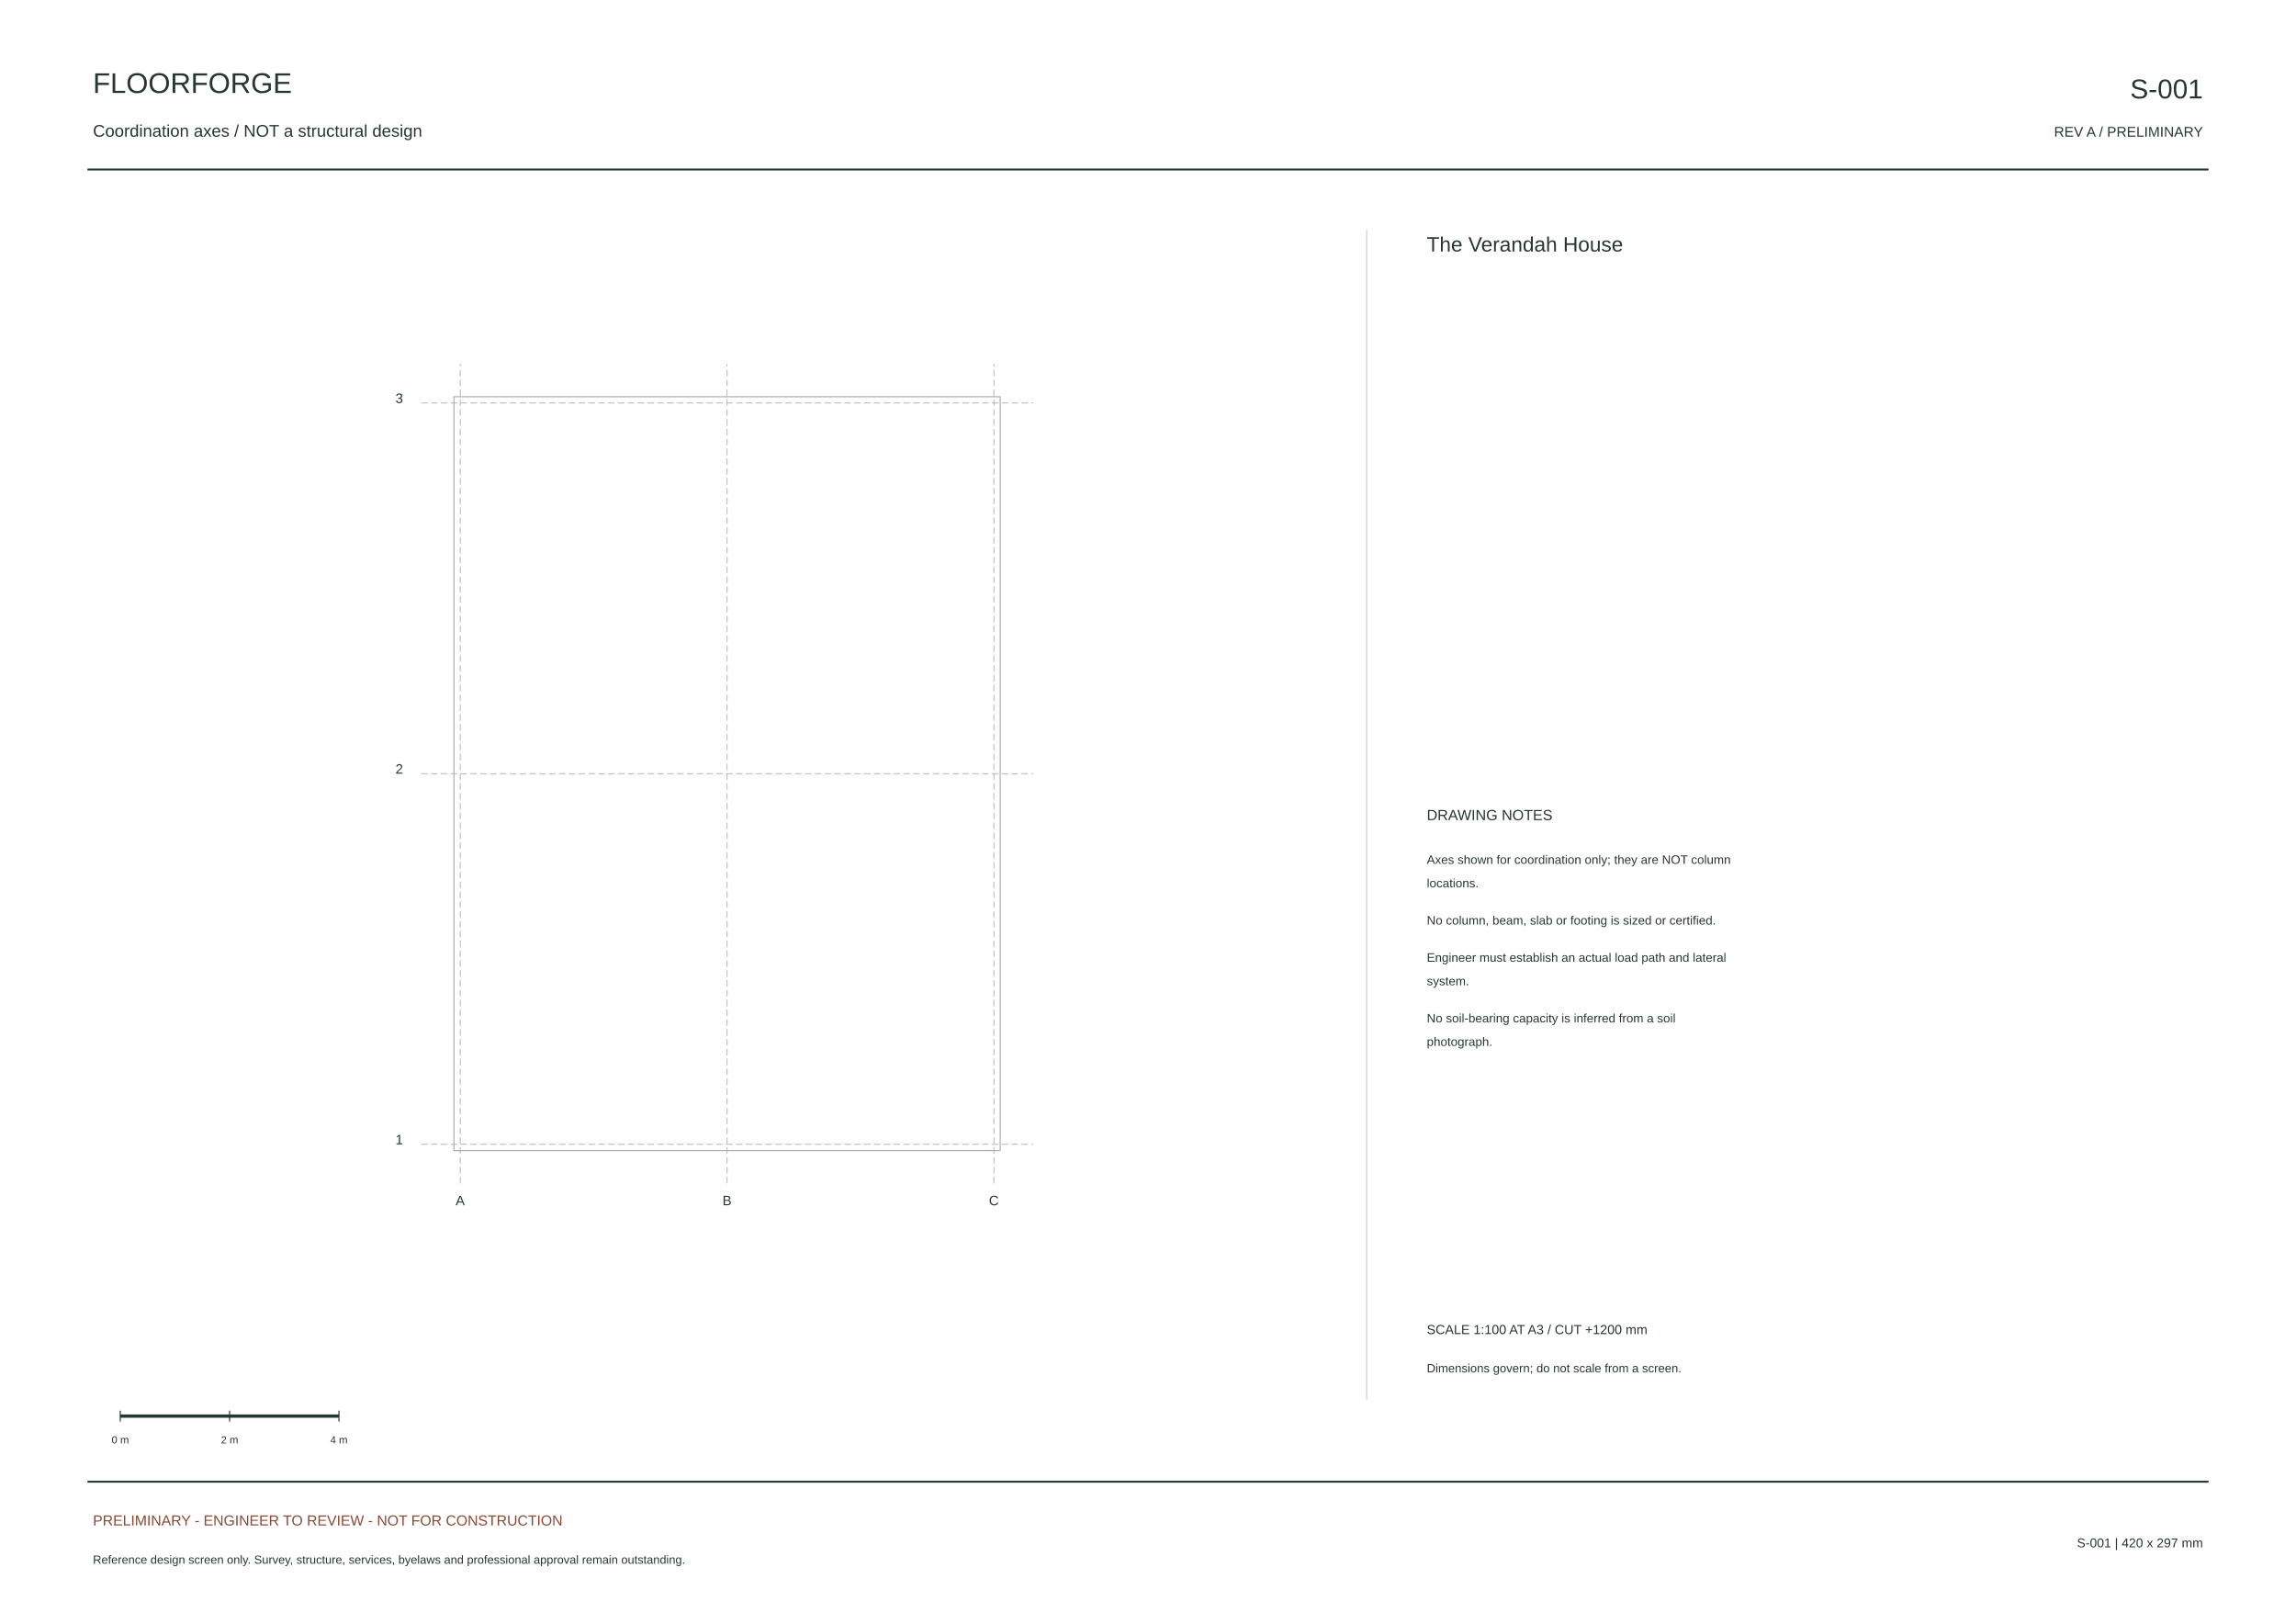
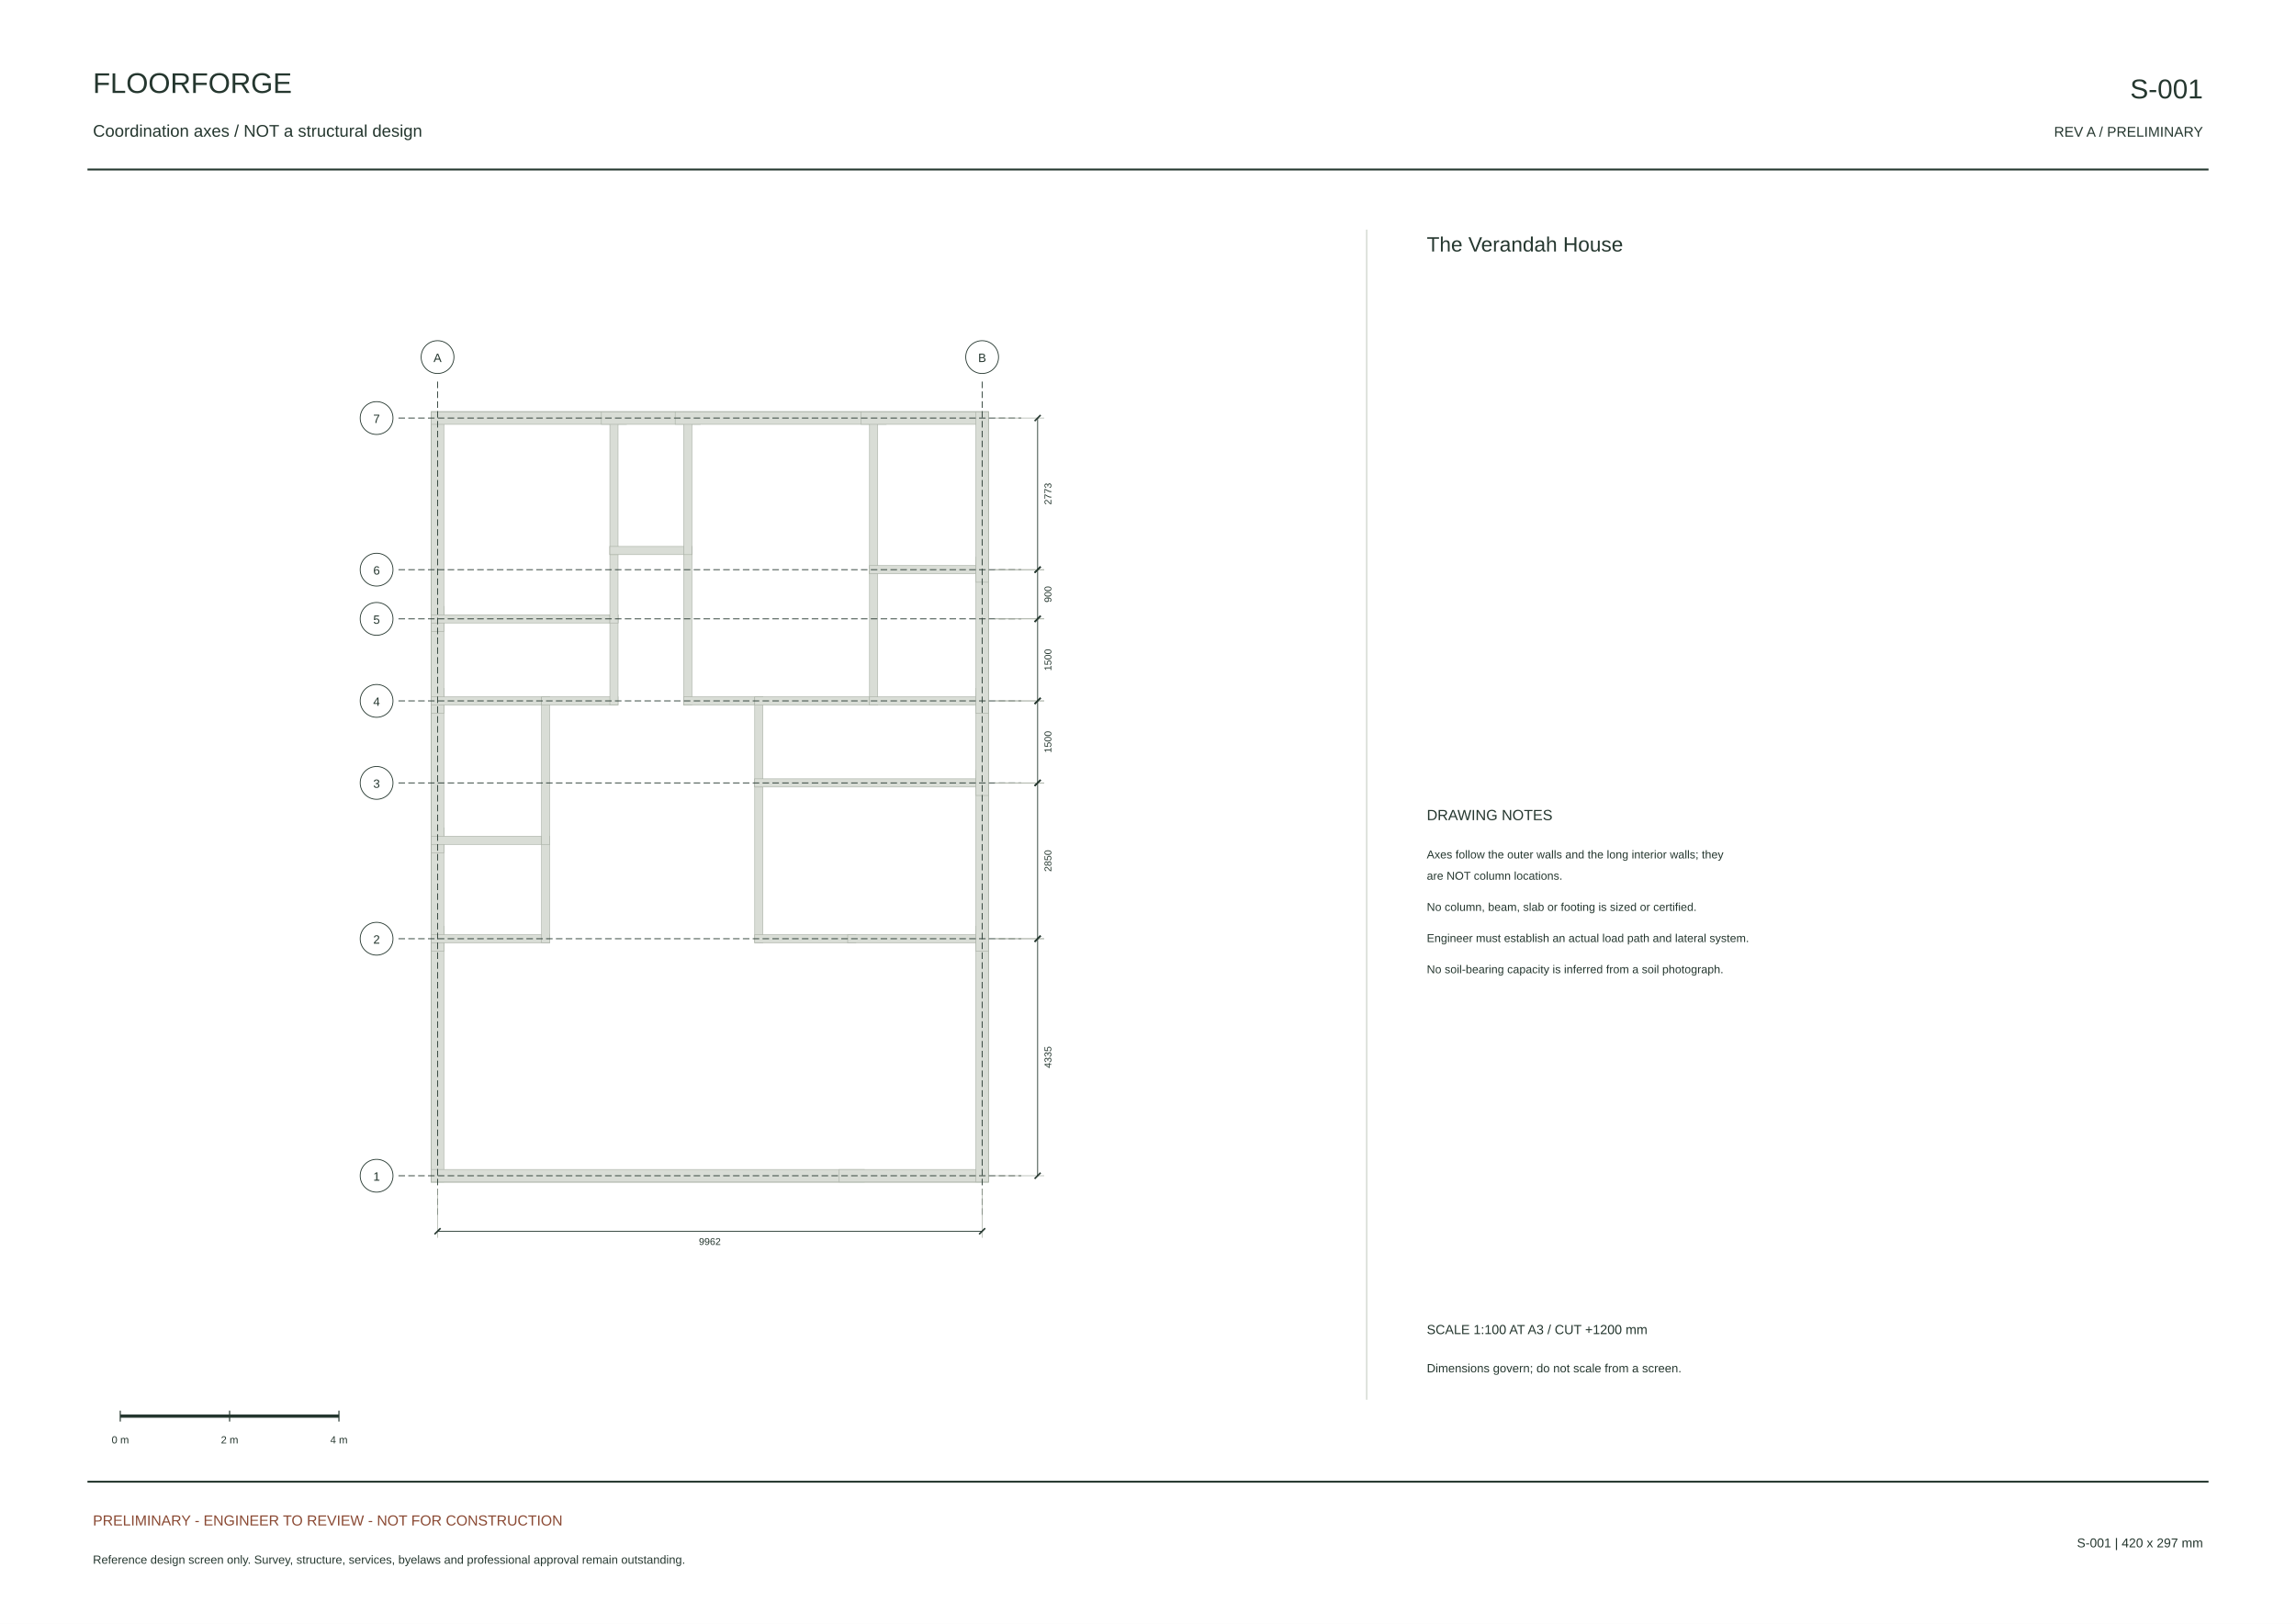
<svg xmlns="http://www.w3.org/2000/svg" width="420mm" height="297mm" viewBox="0 0 420 297">
  <rect width="420" height="297" fill="white" />
  <g font-family="Arial,Helvetica,sans-serif">
    <path d="M 16 31 H 404 M 16 271 H 404" stroke="#25372f" stroke-width=".35" />
    <text x="17" y="17" fill="#25372f" font-size="5.2" text-anchor="start">FLOORFORGE</text>
    <text x="17" y="25" fill="#25372f" font-size="3.1" text-anchor="start">Coordination axes / NOT a structural design</text>
    <text x="403" y="18" fill="#25372f" font-size="5" text-anchor="end">S-001</text>
    <text x="403" y="25" fill="#25372f" font-size="2.6" text-anchor="end">REV A / PRELIMINARY</text>
-     <polygon points="182.96,210.44 182.96,72.56 83.04,72.56 83.04,210.44" fill="none" stroke="#a8afa4" stroke-width="0.2" />
-     <path d="M 84.19 216.44 L 84.19 66.56" fill="none" stroke="#a8afa4" stroke-width="0.15" stroke-dasharray="1.2 .6" />
-     <text x="84.19" y="220.44" fill="#25372f" font-size="2.5" text-anchor="middle">A</text>
-     <path d="M 133 216.44 L 133 66.56" fill="none" stroke="#a8afa4" stroke-width="0.15" stroke-dasharray="1.2 .6" />
-     <text x="133" y="220.44" fill="#25372f" font-size="2.5" text-anchor="middle">B</text>
-     <path d="M 181.81 216.44 L 181.81 66.56" fill="none" stroke="#a8afa4" stroke-width="0.15" stroke-dasharray="1.2 .6" />
-     <text x="181.81" y="220.44" fill="#25372f" font-size="2.5" text-anchor="middle">C</text>
-     <path d="M 77.04 209.29 L 188.96 209.29" fill="none" stroke="#a8afa4" stroke-width="0.15" stroke-dasharray="1.2 .6" />
-     <text x="73.04" y="209.29" fill="#25372f" font-size="2.5" text-anchor="middle">1</text>
-     <path d="M 77.04 141.5 L 188.96 141.5" fill="none" stroke="#a8afa4" stroke-width="0.15" stroke-dasharray="1.2 .6" />
-     <text x="73.04" y="141.5" fill="#25372f" font-size="2.5" text-anchor="middle">2</text>
-     <path d="M 77.04 73.71 L 188.96 73.71" fill="none" stroke="#a8afa4" stroke-width="0.15" stroke-dasharray="1.2 .6" />
-     <text x="73.04" y="73.71" fill="#25372f" font-size="2.5" text-anchor="middle">3</text>
+     <polygon points="180.81,216.19 180.81,75.31 78.89,75.31 78.89,216.19" fill="none" stroke="#a8afa4" stroke-width="0.2" />
+     <polygon points="81.19,169.39 81.19,216.19 78.89,216.19 78.89,169.39" fill="#d9ddd6" stroke="#a8afa4" stroke-width="0.1" />
+     <polygon points="158.11,213.89 158.11,216.19 78.89,216.19 78.89,213.89 155.81,213.89" fill="#d9ddd6" stroke="#a8afa4" stroke-width="0.1" />
+     <polygon points="81.19,151.39 81.19,171.69 81.19,173.99 78.89,173.99 78.89,151.39" fill="#d9ddd6" stroke="#a8afa4" stroke-width="0.1" />
+     <polygon points="100.56,170.94 100.56,172.44 78.89,172.44 78.89,170.94 99.81,170.94" fill="#d9ddd6" stroke="#a8afa4" stroke-width="0.1" />
+     <polygon points="81.19,125.89 81.19,153.69 81.19,155.99 78.89,155.99 78.89,125.89" fill="#d9ddd6" stroke="#a8afa4" stroke-width="0.1" />
+     <polygon points="100.56,152.94 100.56,154.44 78.89,154.44 78.89,152.94 99.81,152.94" fill="#d9ddd6" stroke="#a8afa4" stroke-width="0.1" />
+     <polygon points="81.19,110.89 81.19,128.19 81.19,130.49 78.89,130.49 78.89,110.89" fill="#d9ddd6" stroke="#a8afa4" stroke-width="0.1" />
+     <polygon points="100.56,127.44 100.56,128.94 78.89,128.94 78.89,127.44 99.81,127.44" fill="#d9ddd6" stroke="#a8afa4" stroke-width="0.1" />
+     <polygon points="81.19,113.19 81.19,115.49 78.89,115.49 78.89,75.31 81.19,75.31" fill="#d9ddd6" stroke="#a8afa4" stroke-width="0.1" />
+     <polygon points="113.06,112.44 113.06,113.94 78.89,113.94 78.89,112.44 112.31,112.44" fill="#d9ddd6" stroke="#a8afa4" stroke-width="0.1" />
+     <polygon points="114.61,77.61 78.89,77.61 78.89,75.31 114.61,75.31" fill="#d9ddd6" stroke="#a8afa4" stroke-width="0.1" />
+     <polygon points="99.06,152.94 100.56,152.94 100.56,171.69 100.56,172.44 99.06,172.44 99.06,153.69" fill="#d9ddd6" stroke="#a8afa4" stroke-width="0.1" />
+     <polygon points="99.06,127.44 100.56,127.44 100.56,153.69 100.56,154.44 99.06,154.44 99.06,128.19" fill="#d9ddd6" stroke="#a8afa4" stroke-width="0.1" />
+     <polygon points="113.06,127.44 113.06,128.94 99.81,128.94 99.06,128.94 99.06,127.44 112.31,127.44" fill="#d9ddd6" stroke="#a8afa4" stroke-width="0.1" />
+     <polygon points="111.56,112.44 113.06,112.44 113.06,128.19 113.06,128.94 111.56,128.94 111.56,113.19" fill="#d9ddd6" stroke="#a8afa4" stroke-width="0.1" />
+     <polygon points="111.56,99.94 113.06,99.94 113.06,113.19 113.06,113.94 111.56,113.94 111.56,100.69" fill="#d9ddd6" stroke="#a8afa4" stroke-width="0.1" />
+     <polygon points="113.06,100.69 113.06,101.44 111.56,101.44 111.56,75.31 113.06,75.31" fill="#d9ddd6" stroke="#a8afa4" stroke-width="0.1" />
+     <polygon points="126.56,99.94 126.56,101.44 112.31,101.44 111.56,101.44 111.56,99.94 125.81,99.94" fill="#d9ddd6" stroke="#a8afa4" stroke-width="0.1" />
+     <polygon points="128.11,77.61 112.31,77.61 110.01,77.61 110.01,75.31 128.11,75.31" fill="#d9ddd6" stroke="#a8afa4" stroke-width="0.1" />
+     <polygon points="125.06,99.94 126.56,99.94 126.56,128.19 126.56,128.94 125.06,128.94 125.06,100.69" fill="#d9ddd6" stroke="#a8afa4" stroke-width="0.1" />
+     <polygon points="139.56,127.44 139.56,128.94 125.81,128.94 125.06,128.94 125.06,127.44 138.81,127.44" fill="#d9ddd6" stroke="#a8afa4" stroke-width="0.1" />
+     <polygon points="126.56,100.69 126.56,101.44 125.06,101.44 125.06,75.31 126.56,75.31" fill="#d9ddd6" stroke="#a8afa4" stroke-width="0.1" />
+     <polygon points="162.11,77.61 125.81,77.61 123.51,77.61 123.51,75.31 162.11,75.31" fill="#d9ddd6" stroke="#a8afa4" stroke-width="0.1" />
+     <polygon points="138.06,142.44 139.56,142.44 139.56,171.69 139.56,172.44 138.06,172.44 138.06,143.19" fill="#d9ddd6" stroke="#a8afa4" stroke-width="0.1" />
+     <polygon points="156.56,170.94 156.56,172.44 138.81,172.44 138.06,172.44 138.06,170.94 155.81,170.94" fill="#d9ddd6" stroke="#a8afa4" stroke-width="0.1" />
+     <polygon points="138.06,127.44 139.56,127.44 139.56,143.19 139.56,143.94 138.06,143.94 138.06,128.19" fill="#d9ddd6" stroke="#a8afa4" stroke-width="0.1" />
+     <polygon points="138.81,143.94 138.06,143.94 138.06,142.44 180.81,142.44 180.81,143.94" fill="#d9ddd6" stroke="#a8afa4" stroke-width="0.1" />
+     <polygon points="160.56,127.44 160.56,128.94 138.81,128.94 138.06,128.94 138.06,127.44 159.81,127.44" fill="#d9ddd6" stroke="#a8afa4" stroke-width="0.1" />
+     <polygon points="153.51,213.89 180.81,213.89 180.81,216.19 153.51,216.19" fill="#d9ddd6" stroke="#a8afa4" stroke-width="0.1" />
+     <polygon points="155.81,172.44 155.06,172.44 155.06,170.94 180.81,170.94 180.81,172.44" fill="#d9ddd6" stroke="#a8afa4" stroke-width="0.1" />
+     <polygon points="159.06,103.44 160.56,103.44 160.56,128.19 160.56,128.94 159.06,128.94 159.06,104.19" fill="#d9ddd6" stroke="#a8afa4" stroke-width="0.1" />
+     <polygon points="159.81,128.94 159.06,128.94 159.06,127.44 180.81,127.44 180.81,128.94" fill="#d9ddd6" stroke="#a8afa4" stroke-width="0.1" />
+     <polygon points="160.56,104.19 160.56,104.94 159.06,104.94 159.06,75.31 160.56,75.31" fill="#d9ddd6" stroke="#a8afa4" stroke-width="0.1" />
+     <polygon points="159.81,104.94 159.06,104.94 159.06,103.44 180.81,103.44 180.81,104.94" fill="#d9ddd6" stroke="#a8afa4" stroke-width="0.1" />
+     <polygon points="159.81,77.61 157.51,77.61 157.51,75.31 180.81,75.31 180.81,77.61" fill="#d9ddd6" stroke="#a8afa4" stroke-width="0.1" />
+     <polygon points="178.51,169.39 180.81,169.39 180.81,216.19 178.51,216.19 178.51,171.69" fill="#d9ddd6" stroke="#a8afa4" stroke-width="0.1" />
+     <polygon points="178.51,140.89 180.81,140.89 180.81,173.99 178.51,173.99 178.51,143.19" fill="#d9ddd6" stroke="#a8afa4" stroke-width="0.1" />
+     <polygon points="178.51,125.89 180.81,125.89 180.81,145.49 178.51,145.49 178.51,128.19" fill="#d9ddd6" stroke="#a8afa4" stroke-width="0.1" />
+     <polygon points="178.51,101.89 180.81,101.89 180.81,130.49 178.51,130.49 178.51,104.19" fill="#d9ddd6" stroke="#a8afa4" stroke-width="0.1" />
+     <polygon points="178.51,106.49 178.51,75.31 180.81,75.31 180.81,106.49" fill="#d9ddd6" stroke="#a8afa4" stroke-width="0.1" />
+     <path d="M 80.04 222.19 L 80.04 69.31" fill="none" stroke="#25372f" stroke-width="0.15" stroke-dasharray="1.2 .6" />
+     <circle cx="80.04" cy="65.31" r="3" fill="none" stroke="#25372f" stroke-width="0.15" />
+     <text x="80.04" y="66.21" fill="#25372f" font-size="2.2" text-anchor="middle">A</text>
+     <path d="M 179.66 222.19 L 179.66 69.31" fill="none" stroke="#25372f" stroke-width="0.15" stroke-dasharray="1.2 .6" />
+     <circle cx="179.66" cy="65.31" r="3" fill="none" stroke="#25372f" stroke-width="0.15" />
+     <text x="179.66" y="66.21" fill="#25372f" font-size="2.2" text-anchor="middle">B</text>
+     <path d="M 72.89 215.04 L 186.81 215.04" fill="none" stroke="#25372f" stroke-width="0.15" stroke-dasharray="1.2 .6" />
+     <circle cx="68.89" cy="215.04" r="3" fill="none" stroke="#25372f" stroke-width="0.15" />
+     <text x="68.89" y="215.94" fill="#25372f" font-size="2.2" text-anchor="middle">1</text>
+     <path d="M 72.89 171.69 L 186.81 171.69" fill="none" stroke="#25372f" stroke-width="0.15" stroke-dasharray="1.2 .6" />
+     <circle cx="68.89" cy="171.69" r="3" fill="none" stroke="#25372f" stroke-width="0.15" />
+     <text x="68.89" y="172.59" fill="#25372f" font-size="2.2" text-anchor="middle">2</text>
+     <path d="M 72.89 143.19 L 186.81 143.19" fill="none" stroke="#25372f" stroke-width="0.15" stroke-dasharray="1.2 .6" />
+     <circle cx="68.89" cy="143.19" r="3" fill="none" stroke="#25372f" stroke-width="0.15" />
+     <text x="68.89" y="144.09" fill="#25372f" font-size="2.2" text-anchor="middle">3</text>
+     <path d="M 72.89 128.19 L 186.81 128.19" fill="none" stroke="#25372f" stroke-width="0.15" stroke-dasharray="1.2 .6" />
+     <circle cx="68.89" cy="128.19" r="3" fill="none" stroke="#25372f" stroke-width="0.15" />
+     <text x="68.89" y="129.09" fill="#25372f" font-size="2.2" text-anchor="middle">4</text>
+     <path d="M 72.89 113.19 L 186.81 113.19" fill="none" stroke="#25372f" stroke-width="0.15" stroke-dasharray="1.2 .6" />
+     <circle cx="68.89" cy="113.19" r="3" fill="none" stroke="#25372f" stroke-width="0.15" />
+     <text x="68.89" y="114.09" fill="#25372f" font-size="2.2" text-anchor="middle">5</text>
+     <path d="M 72.89 104.19 L 186.81 104.19" fill="none" stroke="#25372f" stroke-width="0.15" stroke-dasharray="1.2 .6" />
+     <circle cx="68.89" cy="104.19" r="3" fill="none" stroke="#25372f" stroke-width="0.15" />
+     <text x="68.89" y="105.09" fill="#25372f" font-size="2.2" text-anchor="middle">6</text>
+     <path d="M 72.89 76.46 L 186.81 76.46" fill="none" stroke="#25372f" stroke-width="0.15" stroke-dasharray="1.2 .6" />
+     <circle cx="68.89" cy="76.46" r="3" fill="none" stroke="#25372f" stroke-width="0.15" />
+     <text x="68.89" y="77.36" fill="#25372f" font-size="2.2" text-anchor="middle">7</text>
+     <path d="M 80.04 217.39 L 80.04 226.39" fill="none" stroke="#a8afa4" stroke-width="0.12" />
+     <path d="M 179.66 217.39 L 179.66 226.39" fill="none" stroke="#a8afa4" stroke-width="0.12" />
+     <path d="M 80.04 225.19 L 179.66 225.19" fill="none" stroke="#25372f" stroke-width="0.15" />
+     <path d="M 79.49 225.74 L 80.59 224.64" fill="none" stroke="#25372f" stroke-width="0.28" />
+     <path d="M 179.11 225.74 L 180.21 224.64" fill="none" stroke="#25372f" stroke-width="0.28" />
+     <text x="129.85" y="227.69" fill="#25372f" font-size="1.8" text-anchor="middle">9962</text>
+     <path d="M 182.01 215.04 L 191.01 215.04" fill="none" stroke="#a8afa4" stroke-width="0.12" />
+     <path d="M 182.01 171.69 L 191.01 171.69" fill="none" stroke="#a8afa4" stroke-width="0.12" />
+     <path d="M 189.81 215.04 L 189.81 171.69" fill="none" stroke="#25372f" stroke-width="0.15" />
+     <path d="M 189.26 215.59 L 190.36 214.49" fill="none" stroke="#25372f" stroke-width="0.28" />
+     <path d="M 189.26 172.24 L 190.36 171.14" fill="none" stroke="#25372f" stroke-width="0.28" />
+     <text x="192.31" y="193.365" fill="#25372f" font-size="1.8" text-anchor="middle" transform="rotate(-90.0 192.31 193.365)">4335</text>
+     <path d="M 182.01 171.69 L 191.01 171.69" fill="none" stroke="#a8afa4" stroke-width="0.12" />
+     <path d="M 182.01 143.19 L 191.01 143.19" fill="none" stroke="#a8afa4" stroke-width="0.12" />
+     <path d="M 189.81 171.69 L 189.81 143.19" fill="none" stroke="#25372f" stroke-width="0.15" />
+     <path d="M 189.26 172.24 L 190.36 171.14" fill="none" stroke="#25372f" stroke-width="0.28" />
+     <path d="M 189.26 143.74 L 190.36 142.64" fill="none" stroke="#25372f" stroke-width="0.28" />
+     <text x="192.31" y="157.44" fill="#25372f" font-size="1.8" text-anchor="middle" transform="rotate(-90.0 192.31 157.44)">2850</text>
+     <path d="M 182.01 143.19 L 191.01 143.19" fill="none" stroke="#a8afa4" stroke-width="0.12" />
+     <path d="M 182.01 128.19 L 191.01 128.19" fill="none" stroke="#a8afa4" stroke-width="0.12" />
+     <path d="M 189.81 143.19 L 189.81 128.19" fill="none" stroke="#25372f" stroke-width="0.15" />
+     <path d="M 189.26 143.74 L 190.36 142.64" fill="none" stroke="#25372f" stroke-width="0.28" />
+     <path d="M 189.26 128.74 L 190.36 127.64" fill="none" stroke="#25372f" stroke-width="0.28" />
+     <text x="192.31" y="135.69" fill="#25372f" font-size="1.8" text-anchor="middle" transform="rotate(-90.0 192.31 135.69)">1500</text>
+     <path d="M 182.01 128.19 L 191.01 128.19" fill="none" stroke="#a8afa4" stroke-width="0.12" />
+     <path d="M 182.01 113.19 L 191.01 113.19" fill="none" stroke="#a8afa4" stroke-width="0.12" />
+     <path d="M 189.81 128.19 L 189.81 113.19" fill="none" stroke="#25372f" stroke-width="0.15" />
+     <path d="M 189.26 128.74 L 190.36 127.64" fill="none" stroke="#25372f" stroke-width="0.28" />
+     <path d="M 189.26 113.74 L 190.36 112.64" fill="none" stroke="#25372f" stroke-width="0.28" />
+     <text x="192.31" y="120.69" fill="#25372f" font-size="1.8" text-anchor="middle" transform="rotate(-90.0 192.31 120.69)">1500</text>
+     <path d="M 182.01 113.19 L 191.01 113.19" fill="none" stroke="#a8afa4" stroke-width="0.12" />
+     <path d="M 182.01 104.19 L 191.01 104.19" fill="none" stroke="#a8afa4" stroke-width="0.12" />
+     <path d="M 189.81 113.19 L 189.81 104.19" fill="none" stroke="#25372f" stroke-width="0.15" />
+     <path d="M 189.26 113.74 L 190.36 112.64" fill="none" stroke="#25372f" stroke-width="0.28" />
+     <path d="M 189.26 104.74 L 190.36 103.64" fill="none" stroke="#25372f" stroke-width="0.28" />
+     <text x="192.31" y="108.69" fill="#25372f" font-size="1.8" text-anchor="middle" transform="rotate(-90.0 192.31 108.69)">900</text>
+     <path d="M 182.01 104.19 L 191.01 104.19" fill="none" stroke="#a8afa4" stroke-width="0.12" />
+     <path d="M 182.01 76.46 L 191.01 76.46" fill="none" stroke="#a8afa4" stroke-width="0.12" />
+     <path d="M 189.81 104.19 L 189.81 76.46" fill="none" stroke="#25372f" stroke-width="0.15" />
+     <path d="M 189.26 104.74 L 190.36 103.64" fill="none" stroke="#25372f" stroke-width="0.28" />
+     <path d="M 189.26 77.01 L 190.36 75.91" fill="none" stroke="#25372f" stroke-width="0.28" />
+     <text x="192.31" y="90.325" fill="#25372f" font-size="1.8" text-anchor="middle" transform="rotate(-90.0 192.31 90.325)">2773</text>
    <path d="M 250 42 V 256" stroke="#c9d0c7" stroke-width=".2" />
    <text x="261" y="46" fill="#25372f" font-size="3.8" text-anchor="start">The Verandah House</text>
    <text x="261" y="150" fill="#25372f" font-size="2.7" text-anchor="start">DRAWING NOTES</text>
-     <text x="261" y="158" fill="#25372f" font-size="2.25" text-anchor="start">Axes shown for coordination only; they are NOT column</text>
-     <text x="261" y="162.3" fill="#25372f" font-size="2.25" text-anchor="start">locations.</text>
-     <text x="261" y="169.1" fill="#25372f" font-size="2.25" text-anchor="start">No column, beam, slab or footing is sized or certified.</text>
-     <text x="261" y="175.9" fill="#25372f" font-size="2.25" text-anchor="start">Engineer must establish an actual load path and lateral</text>
-     <text x="261" y="180.2" fill="#25372f" font-size="2.25" text-anchor="start">system.</text>
-     <text x="261" y="187" fill="#25372f" font-size="2.25" text-anchor="start">No soil-bearing capacity is inferred from a soil</text>
-     <text x="261" y="191.3" fill="#25372f" font-size="2.25" text-anchor="start">photograph.</text>
+     <text x="261" y="157" fill="#25372f" font-size="2.1" text-anchor="start">Axes follow the outer walls and the long interior walls; they</text>
+     <text x="261" y="160.9" fill="#25372f" font-size="2.1" text-anchor="start">are NOT column locations.</text>
+     <text x="261" y="166.6" fill="#25372f" font-size="2.1" text-anchor="start">No column, beam, slab or footing is sized or certified.</text>
+     <text x="261" y="172.3" fill="#25372f" font-size="2.1" text-anchor="start">Engineer must establish an actual load path and lateral system.</text>
+     <text x="261" y="178" fill="#25372f" font-size="2.1" text-anchor="start">No soil-bearing capacity is inferred from a soil photograph.</text>
    <text x="261" y="244" fill="#25372f" font-size="2.4" text-anchor="start">SCALE 1:100 AT A3 / CUT +1200 mm</text>
    <text x="261" y="251" fill="#25372f" font-size="2.2" text-anchor="start">Dimensions govern; do not scale from a screen.</text>
    <path d="M 22 259 H 62.0" stroke="#25372f" stroke-width=".6" />
    <path d="M 22.0 258 V 260" stroke="#25372f" stroke-width=".2" />
    <text x="22" y="264" fill="#25372f" font-size="1.9" text-anchor="middle">0 m</text>
    <path d="M 42.0 258 V 260" stroke="#25372f" stroke-width=".2" />
    <text x="42" y="264" fill="#25372f" font-size="1.9" text-anchor="middle">2 m</text>
    <path d="M 62.0 258 V 260" stroke="#25372f" stroke-width=".2" />
    <text x="62" y="264" fill="#25372f" font-size="1.9" text-anchor="middle">4 m</text>
    <text x="17" y="279" fill="#8a4933" font-size="2.65" text-anchor="start">PRELIMINARY - ENGINEER TO REVIEW - NOT FOR CONSTRUCTION</text>
    <text x="17" y="286" fill="#25372f" font-size="2.15" text-anchor="start">Reference design screen only. Survey, structure, services, byelaws and professional approval remain outstanding.</text>
    <text x="403" y="283" fill="#25372f" font-size="2.35" text-anchor="end">S-001  |  420 x 297 mm</text>
  </g>
</svg>
